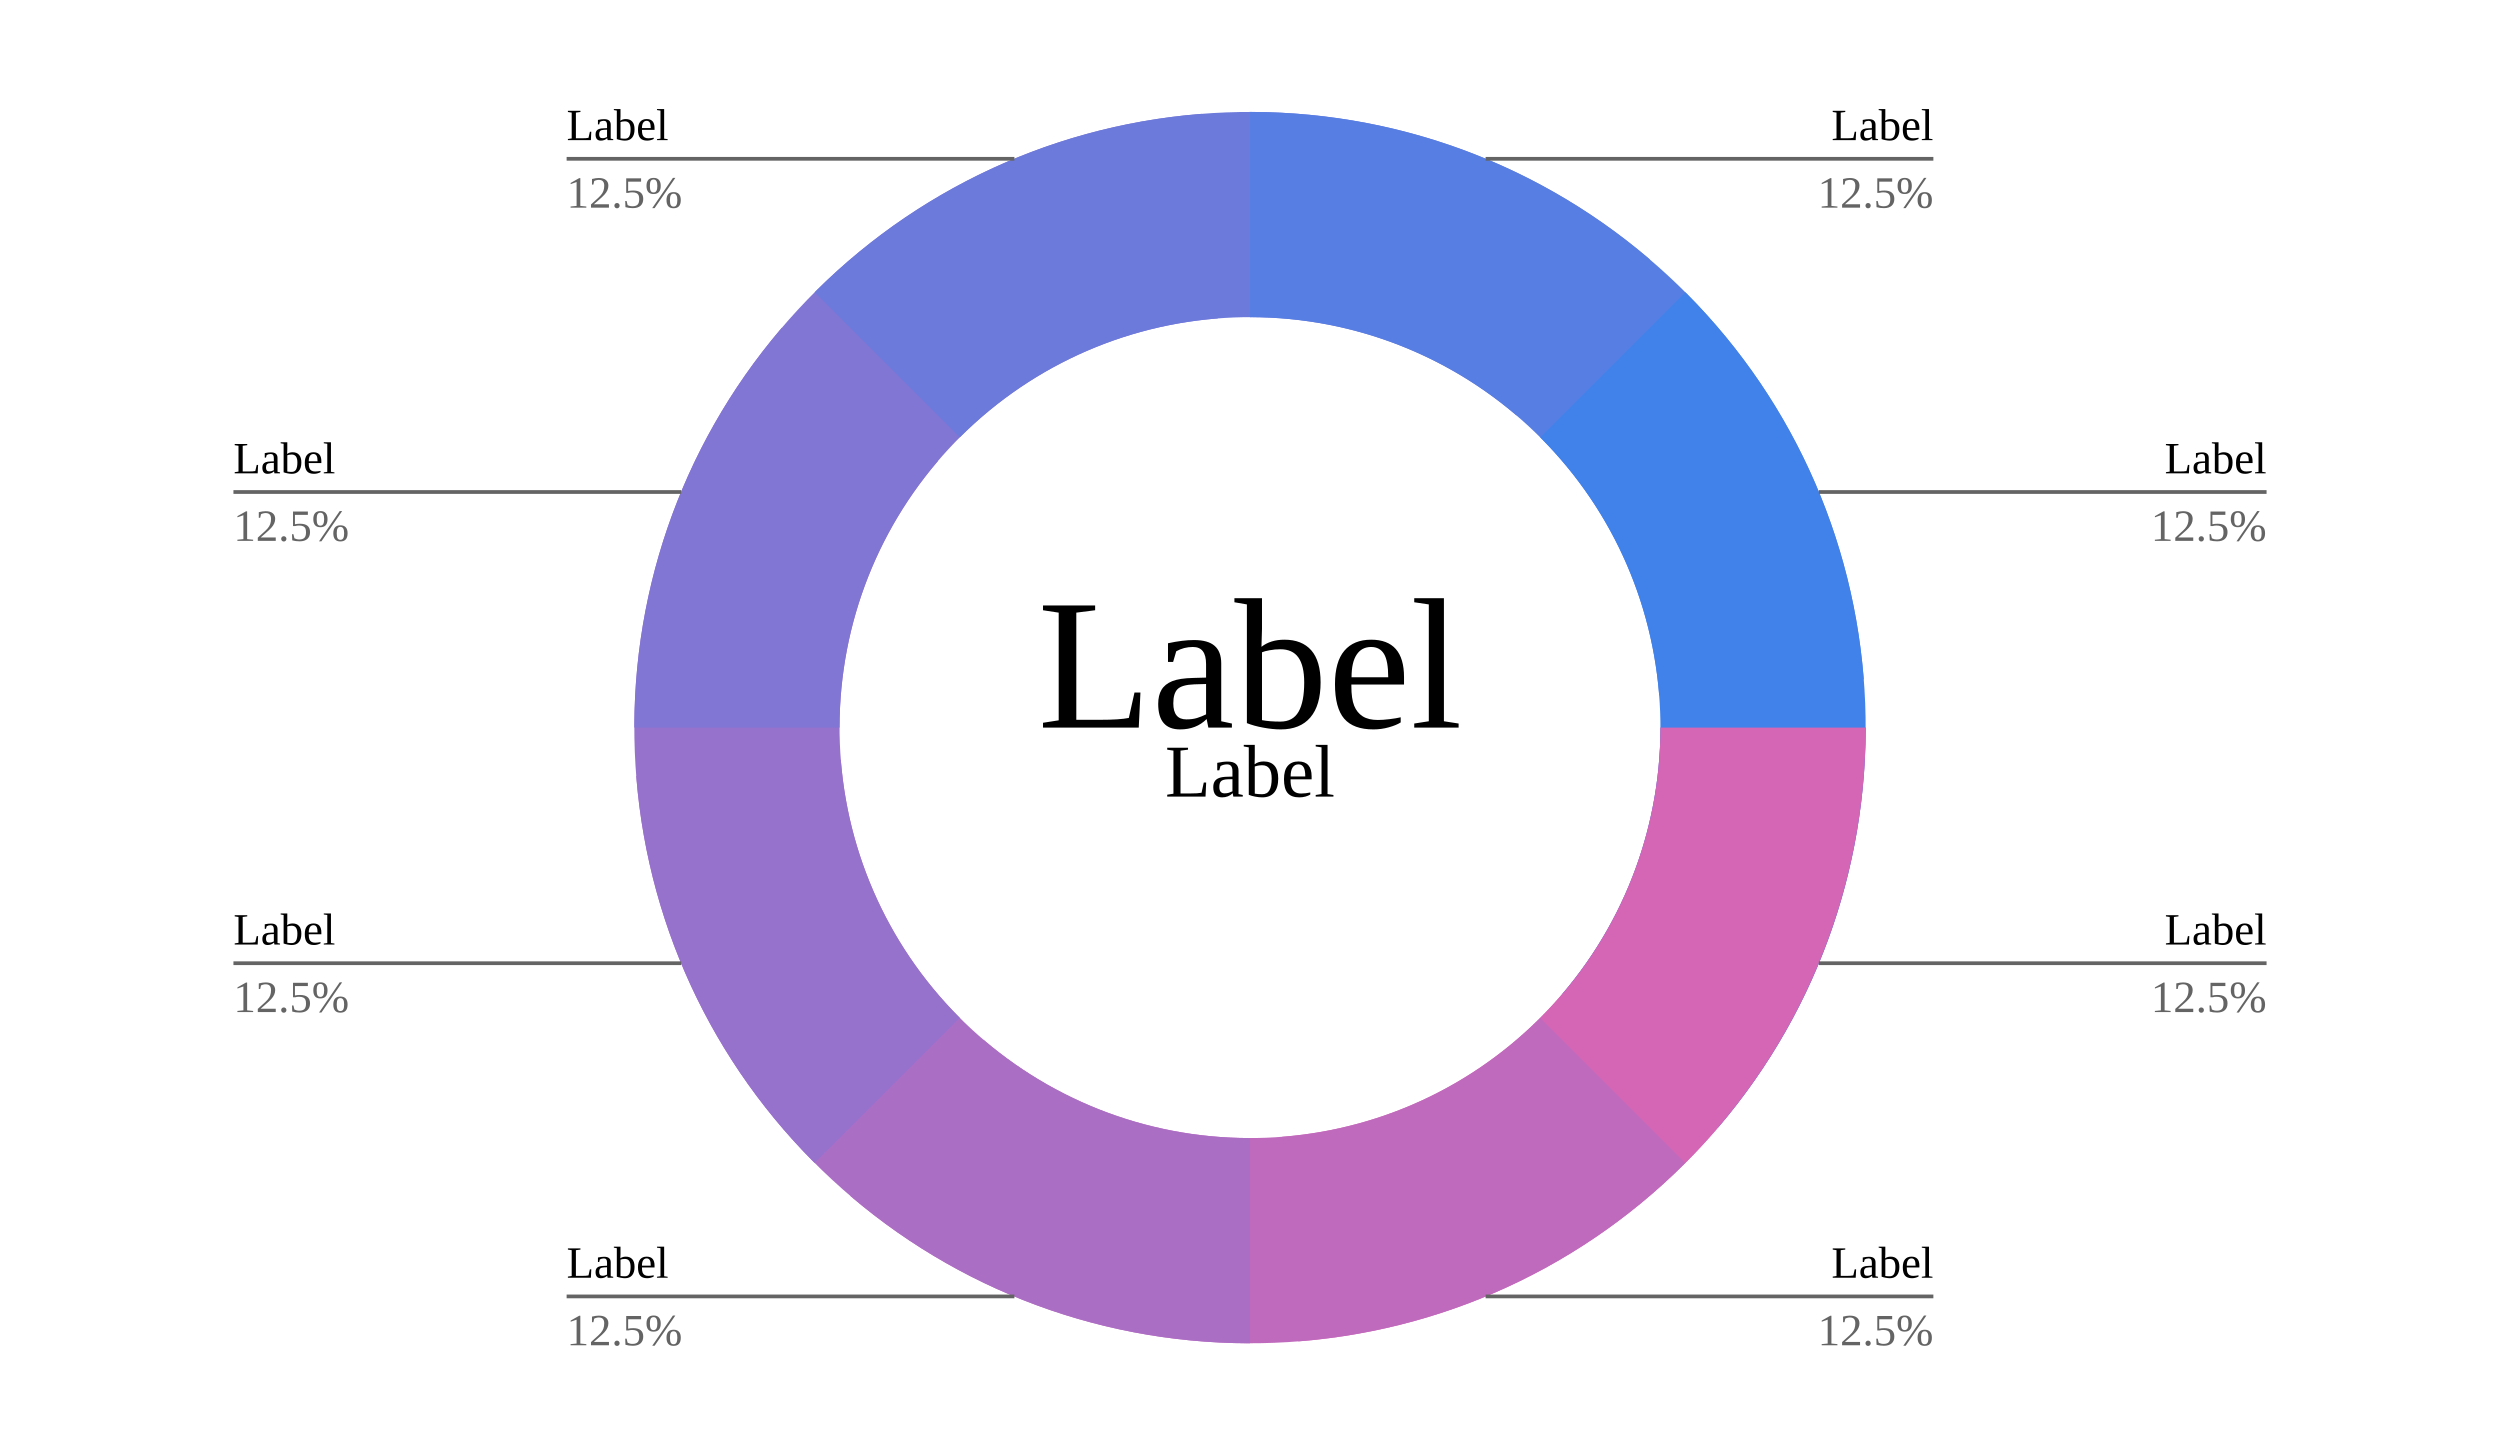
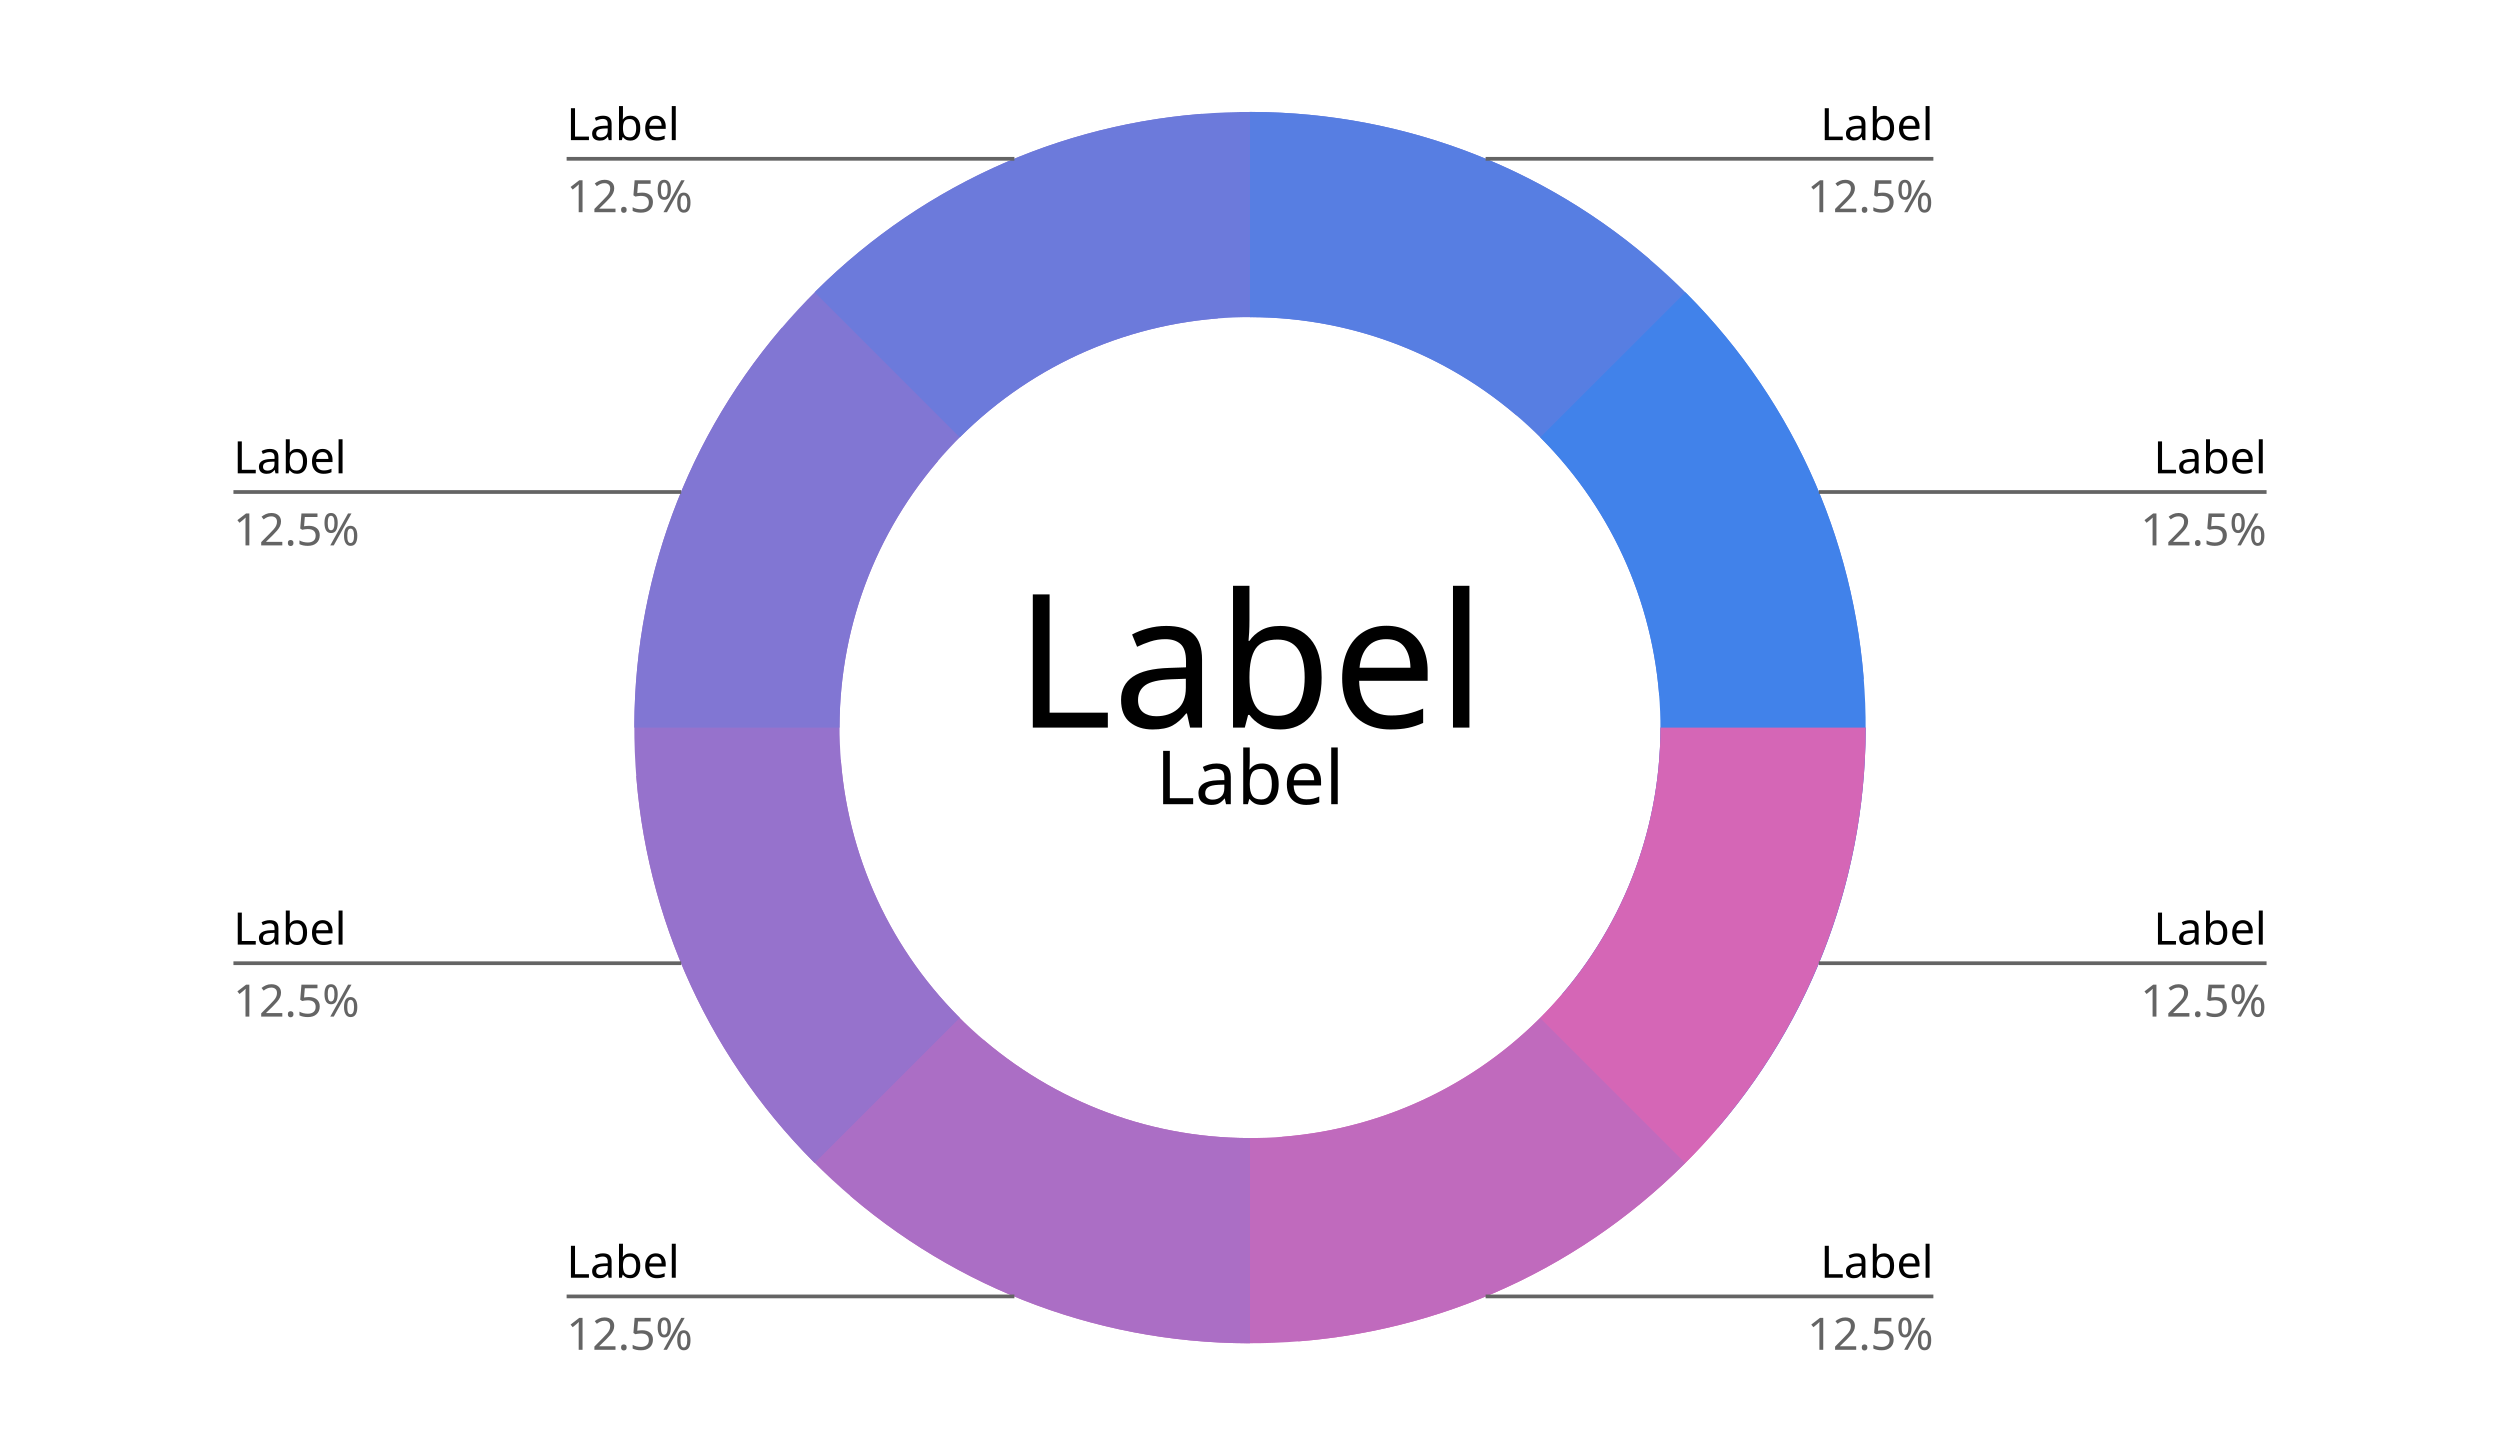
- <svg xmlns="http://www.w3.org/2000/svg" version="1.1" viewBox="0 0 670 390" stroke-width="1">
+ <svg xmlns="http://www.w3.org/2000/svg" style="font-family: sans-serif;" version="1.1" viewBox="0 0 670 390" stroke-width="1">
  <defs>
    <clipPath id="fuckyou">
      <rect x="15" y="15" width="640" height="360" />
    </clipPath>
  </defs>
  <g font-size="12">
    <g clip-path="url(#fuckyou)">
      <path d="M 500 195 A 165 165 0 0 1 347.946 359.491 L 343.63 304.661 A 110 110 0 0 0 445 195" fill="#d566b6" />
      <path d="M 451.673 311.673 A 165 165 0 0 1 227.841 320.467 L 263.561 278.645 A 110 110 0 0 0 412.782 272.782" fill="#c06abd" />
      <path d="M 335 360 A 165 165 0 0 1 170.509 207.946 L 225.339 203.63 A 110 110 0 0 0 335 305" fill="#ab6ec5" />
      <path d="M 218.327 311.673 A 165 165 0 0 1 209.533 87.841 L 251.355 123.561 A 110 110 0 0 0 257.218 272.782" fill="#9672cc" />
      <path d="M 170 195 A 165 165 0 0 1 322.054 30.509 L 326.37 85.339 A 110 110 0 0 0 225 195" fill="#8176d3" />
      <path d="M 218.327 78.327 A 165 165 0 0 1 442.159 69.533 L 406.439 111.355 A 110 110 0 0 0 257.218 117.218" fill="#6c7adb" />
      <path d="M 335 30 A 165 165 0 0 1 499.491 182.054 L 444.661 186.37 A 110 110 0 0 0 335 85" fill="#577ee2" />
      <path d="M 451.673 78.327 A 165 165 0 0 1 460.467 302.159 L 418.645 266.439 A 110 110 0 0 0 412.782 117.218" fill="#4182ea" />
      <path d="M 500 195 A 165 165 0 0 1 451.673 311.673 L 412.782 272.782 A 110 110 0 0 0 445 195" fill="#d566b6" />
      <g stroke="black">
        <g stroke="#646464">
          <line x1="487.44" y1="258.143" x2="607.44" y2="258.143" />
          <line x1="398.143" y1="347.44" x2="518.143" y2="347.44" />
          <line x1="271.857" y1="347.44" x2="151.857" y2="347.44" />
          <line x1="182.56" y1="258.143" x2="62.56" y2="258.143" />
          <line x1="182.56" y1="131.857" x2="62.56" y2="131.857" />
          <line x1="271.857" y1="42.56" x2="151.857" y2="42.56" />
          <line x1="398.143" y1="42.56" x2="518.143" y2="42.56" />
          <line x1="487.44" y1="131.857" x2="607.44" y2="131.857" />
        </g>
      </g>
      <g text-anchor="end">
        <text x="607.44" y="253.143">Label</text>
        <text x="518.143" y="342.44">Label</text>
      </g>
      <text x="151.857" y="342.44">Label</text>
      <text x="62.56" y="253.143">Label</text>
      <text x="62.56" y="126.857">Label</text>
      <text x="151.857" y="37.56">Label</text>
      <g text-anchor="end">
        <text x="518.143" y="37.56">Label</text>
        <text x="607.44" y="126.857">Label</text>
      </g>
      <g fill="#646464" dominant-baseline="hanging">
        <g text-anchor="end">
          <text x="607.44" y="263.143">     12.5%</text>
          <text x="518.143" y="352.44">     12.5%</text>
        </g>
        <text x="151.857" y="352.44">     12.5%</text>
        <text x="62.56" y="263.143">     12.5%</text>
        <text x="62.56" y="136.857">     12.5%</text>
        <text x="151.857" y="47.56">     12.5%</text>
        <g text-anchor="end">
          <text x="518.143" y="47.56">     12.5%</text>
          <text x="607.44" y="136.857">     12.5%</text>
        </g>
      </g>
    </g>
    <g text-anchor="middle" font-size="50">
      <text x="335" y="195">Label</text>
      <g dominant-baseline="hanging" font-size="20">
        <text x="335" y="200">Label</text>
      </g>
    </g>
  </g>
</svg>
